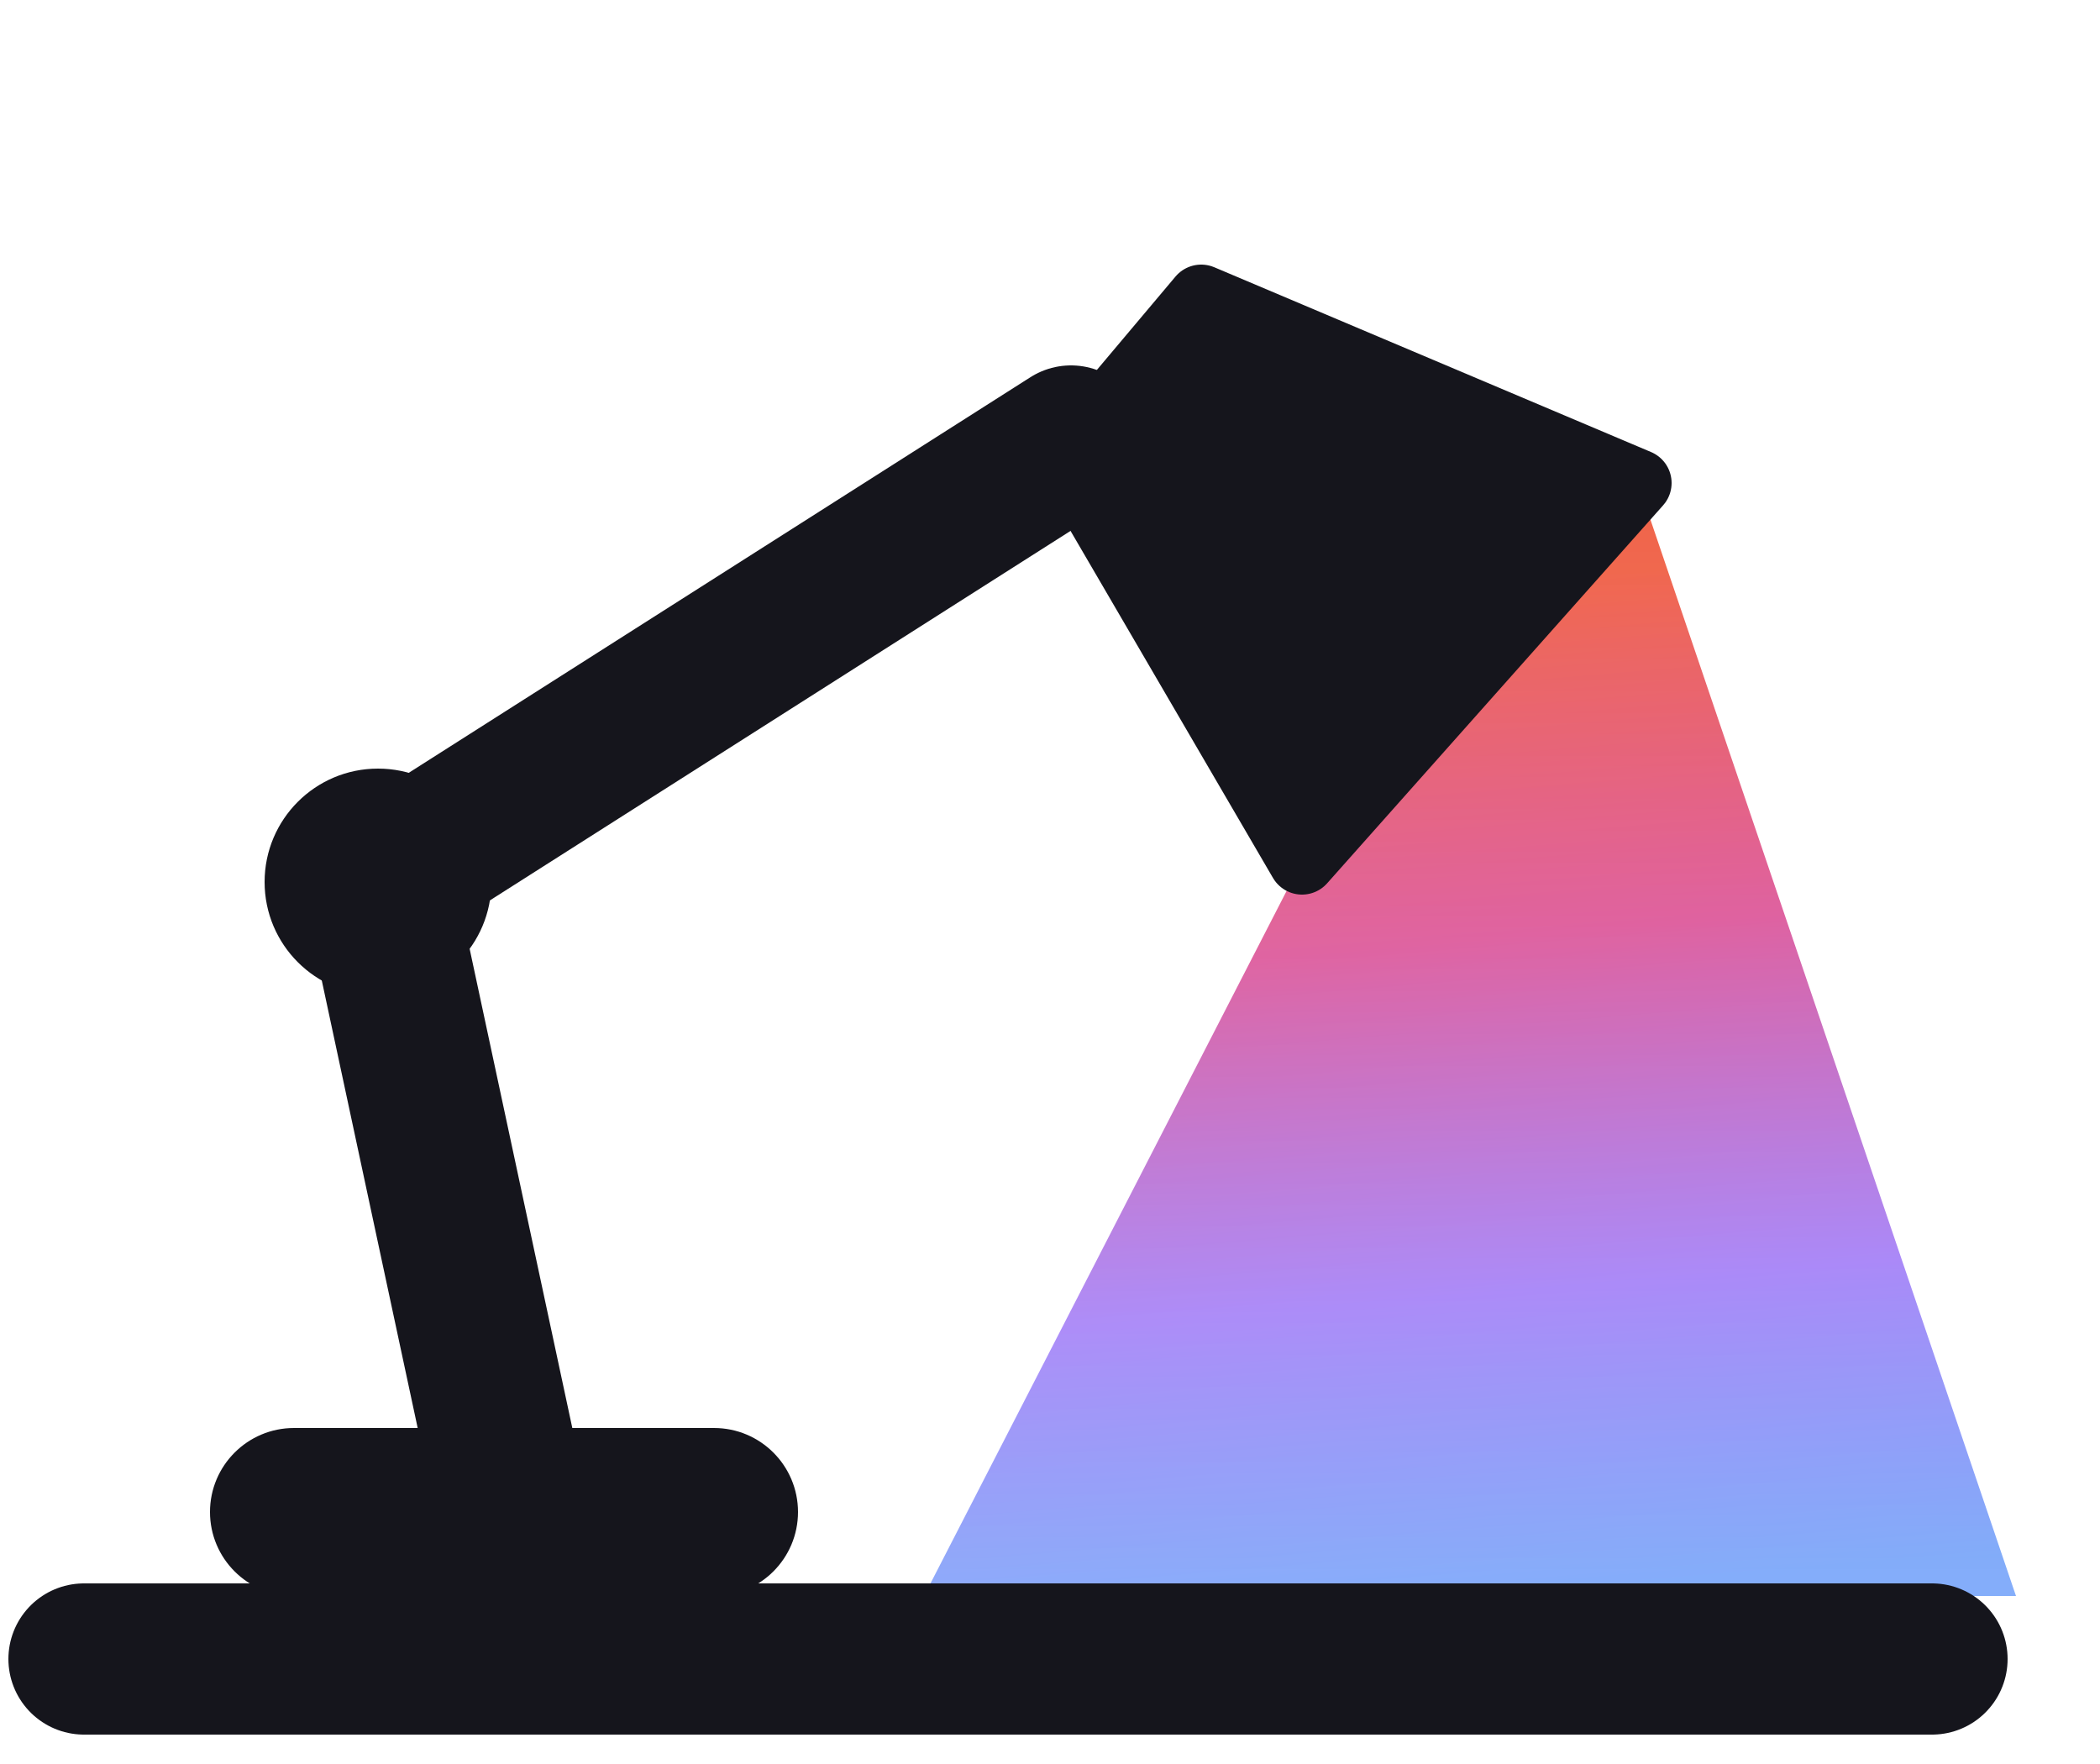
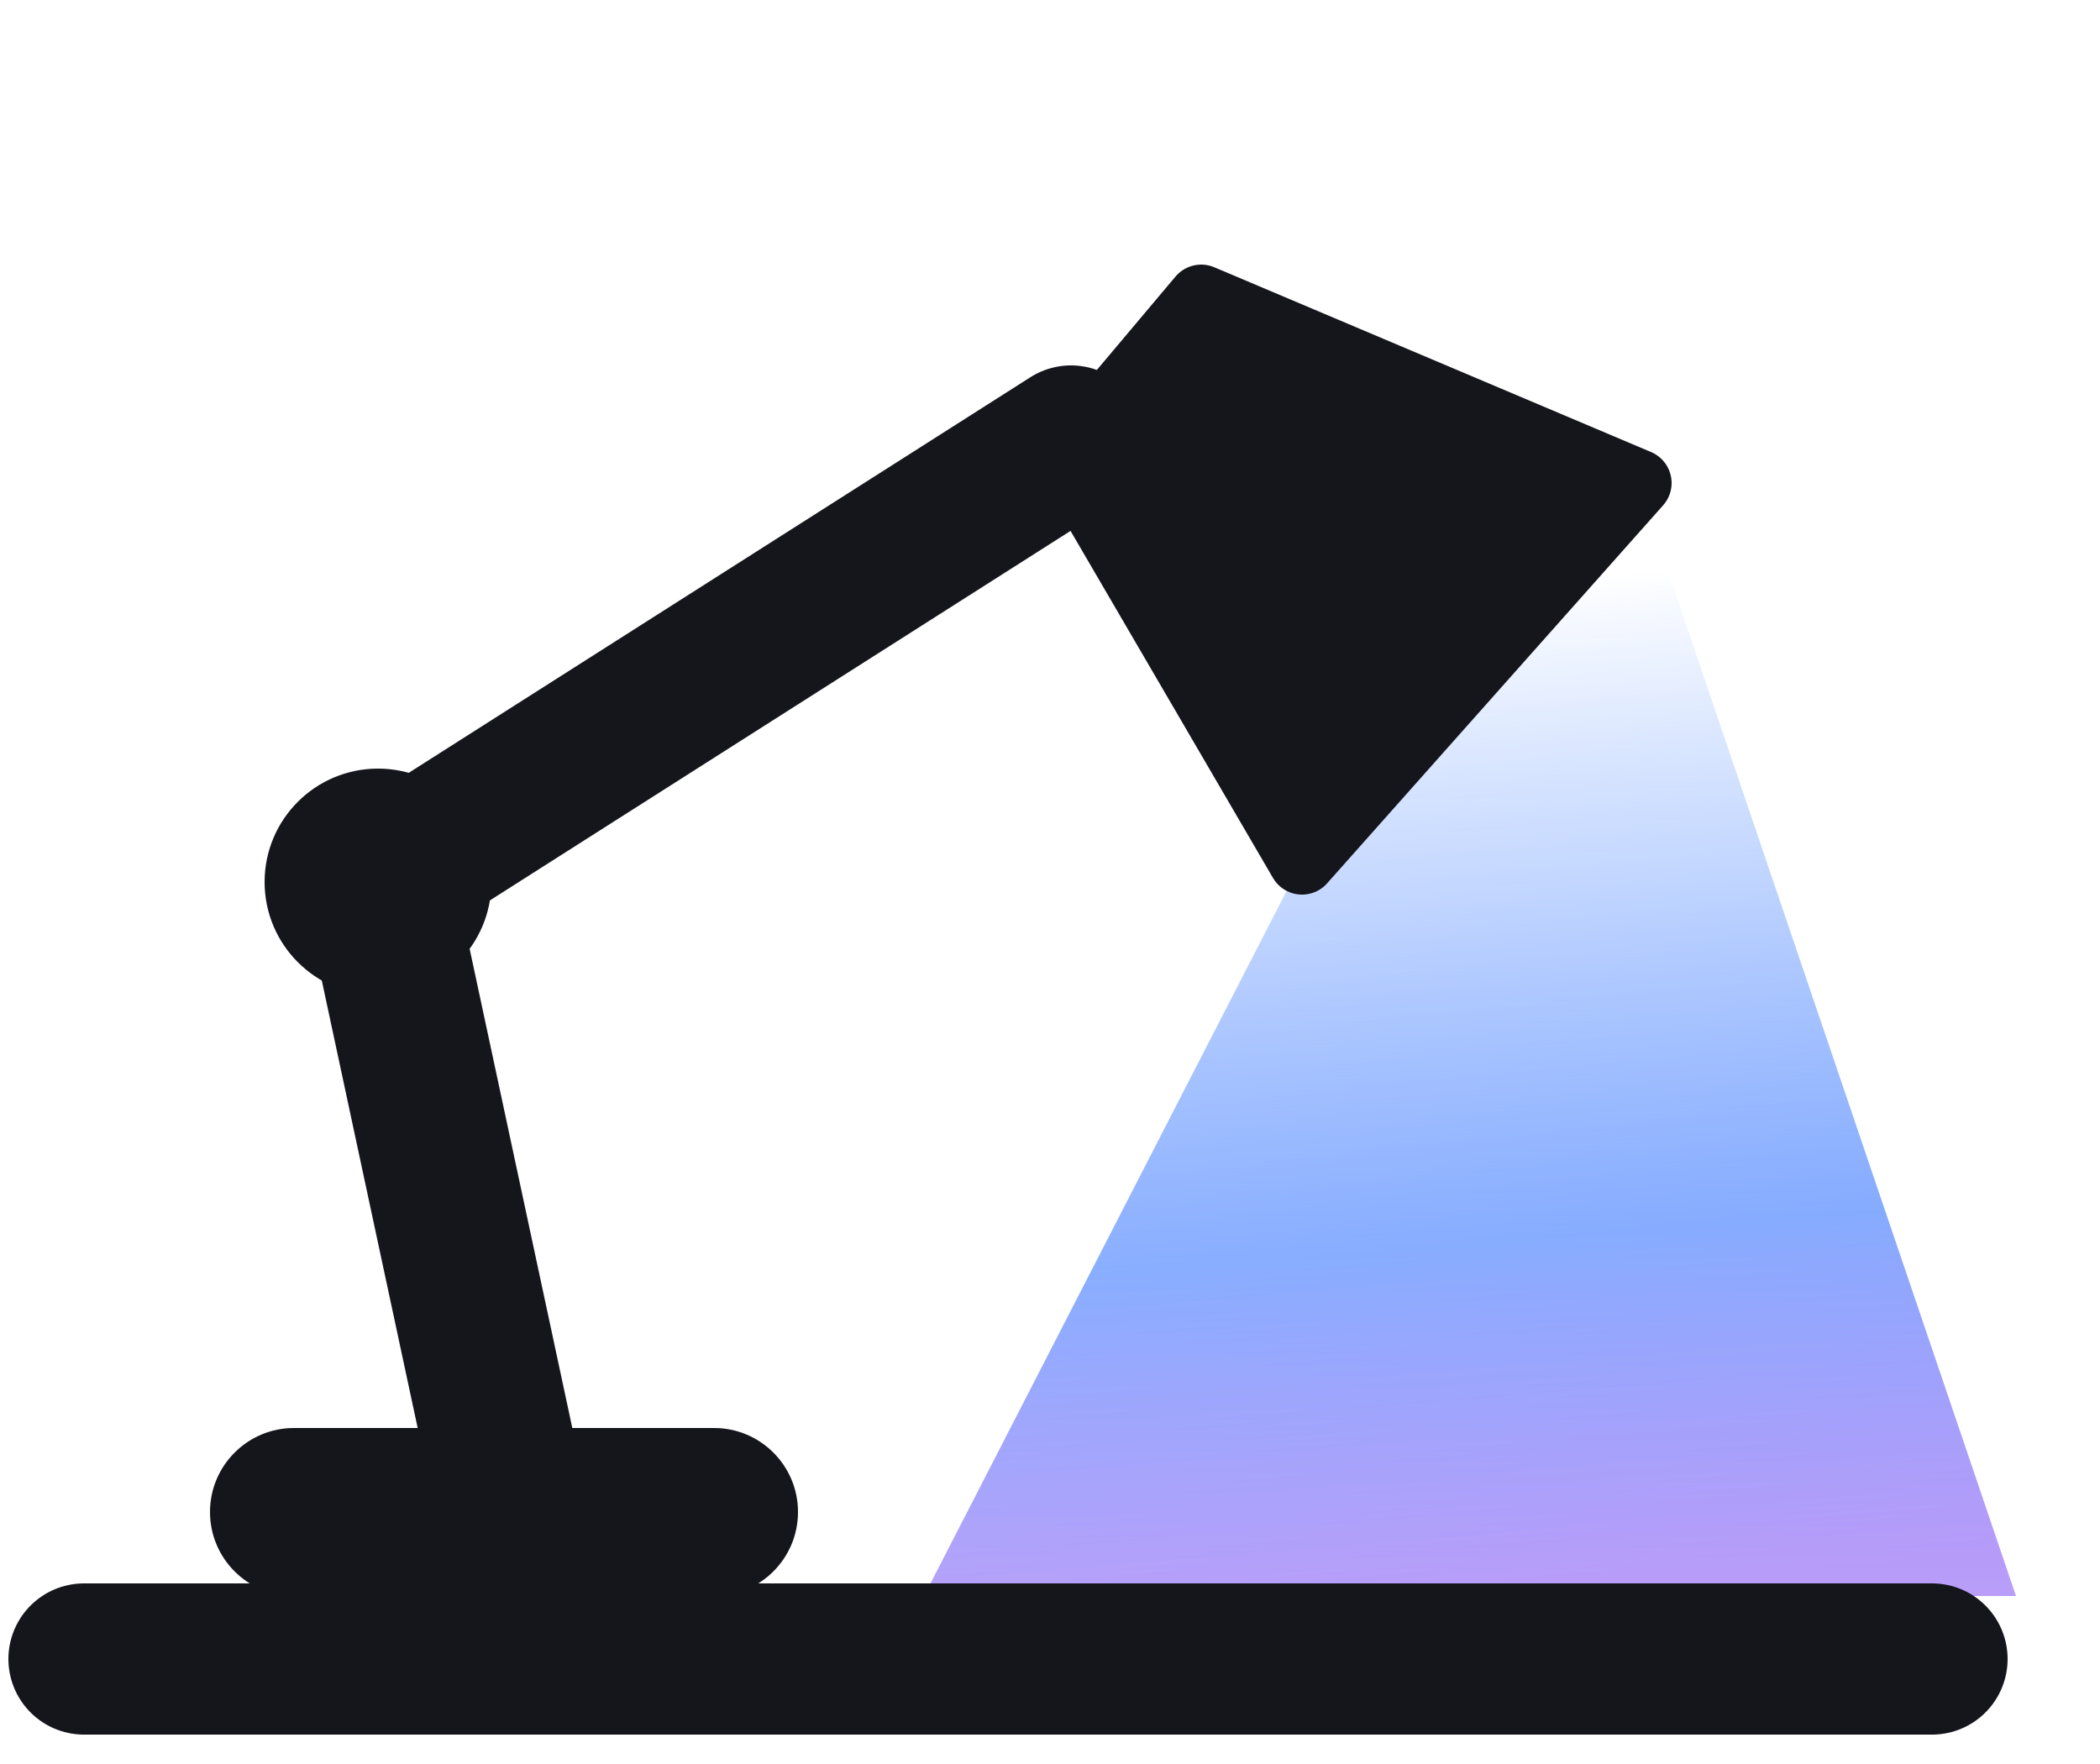
<svg xmlns="http://www.w3.org/2000/svg" viewBox="8 12 50 42" width="250" height="210" role="img" aria-label="SentinelDesk">
  <defs>
    <linearGradient id="sd-beam" gradientUnits="userSpaceOnUse" x1="42" y1="26" x2="44" y2="50">
-       <stop offset="0" stop-color="#f0644a" />
-       <stop offset="0.35" stop-color="#d9468f" />
-       <stop offset="0.7" stop-color="#8a5cf5" />
-       <stop offset="1" stop-color="#3478f6" />
+       <stop offset="0" stop-color="#ffffff" />
+       <stop offset="0.3" stop-color="#b9d0ff" />
+       <stop offset="0.65" stop-color="#5b8eff" />
+       <stop offset="1" stop-color="#8a5cf5" />
    </linearGradient>
    <linearGradient id="sd-fade-g" gradientUnits="userSpaceOnUse" x1="0" y1="24" x2="0" y2="50">
      <stop offset="0" stop-color="#fff" />
      <stop offset="1" stop-color="#fff" stop-opacity="0.6" />
    </linearGradient>
    <mask id="sd-fade">
      <rect width="64" height="64" fill="url(#sd-fade-g)" />
    </mask>
  </defs>
  <path d="M39 32.5 L47 23.5 L56 50 H30 Z" fill="url(#sd-beam)" mask="url(#sd-fade)" />
  <path d="M20 47 L17 33 L33.5 22.5" fill="none" stroke="#15151c" stroke-width="3.6" stroke-linecap="round" stroke-linejoin="round" />
  <circle cx="17" cy="33" r="2.7" fill="#15151c" />
  <path d="M36.6 19.1 L47 23.5 L39 32.5 L33.4 22.9 Z" fill="#15151c" stroke="#15151c" stroke-width="1.6" stroke-linejoin="round" />
  <rect x="13" y="46" width="14" height="4" rx="2" fill="#15151c" />
  <path d="M10 51.5 H54" stroke="#15151c" stroke-width="3.6" stroke-linecap="round" />
</svg>
